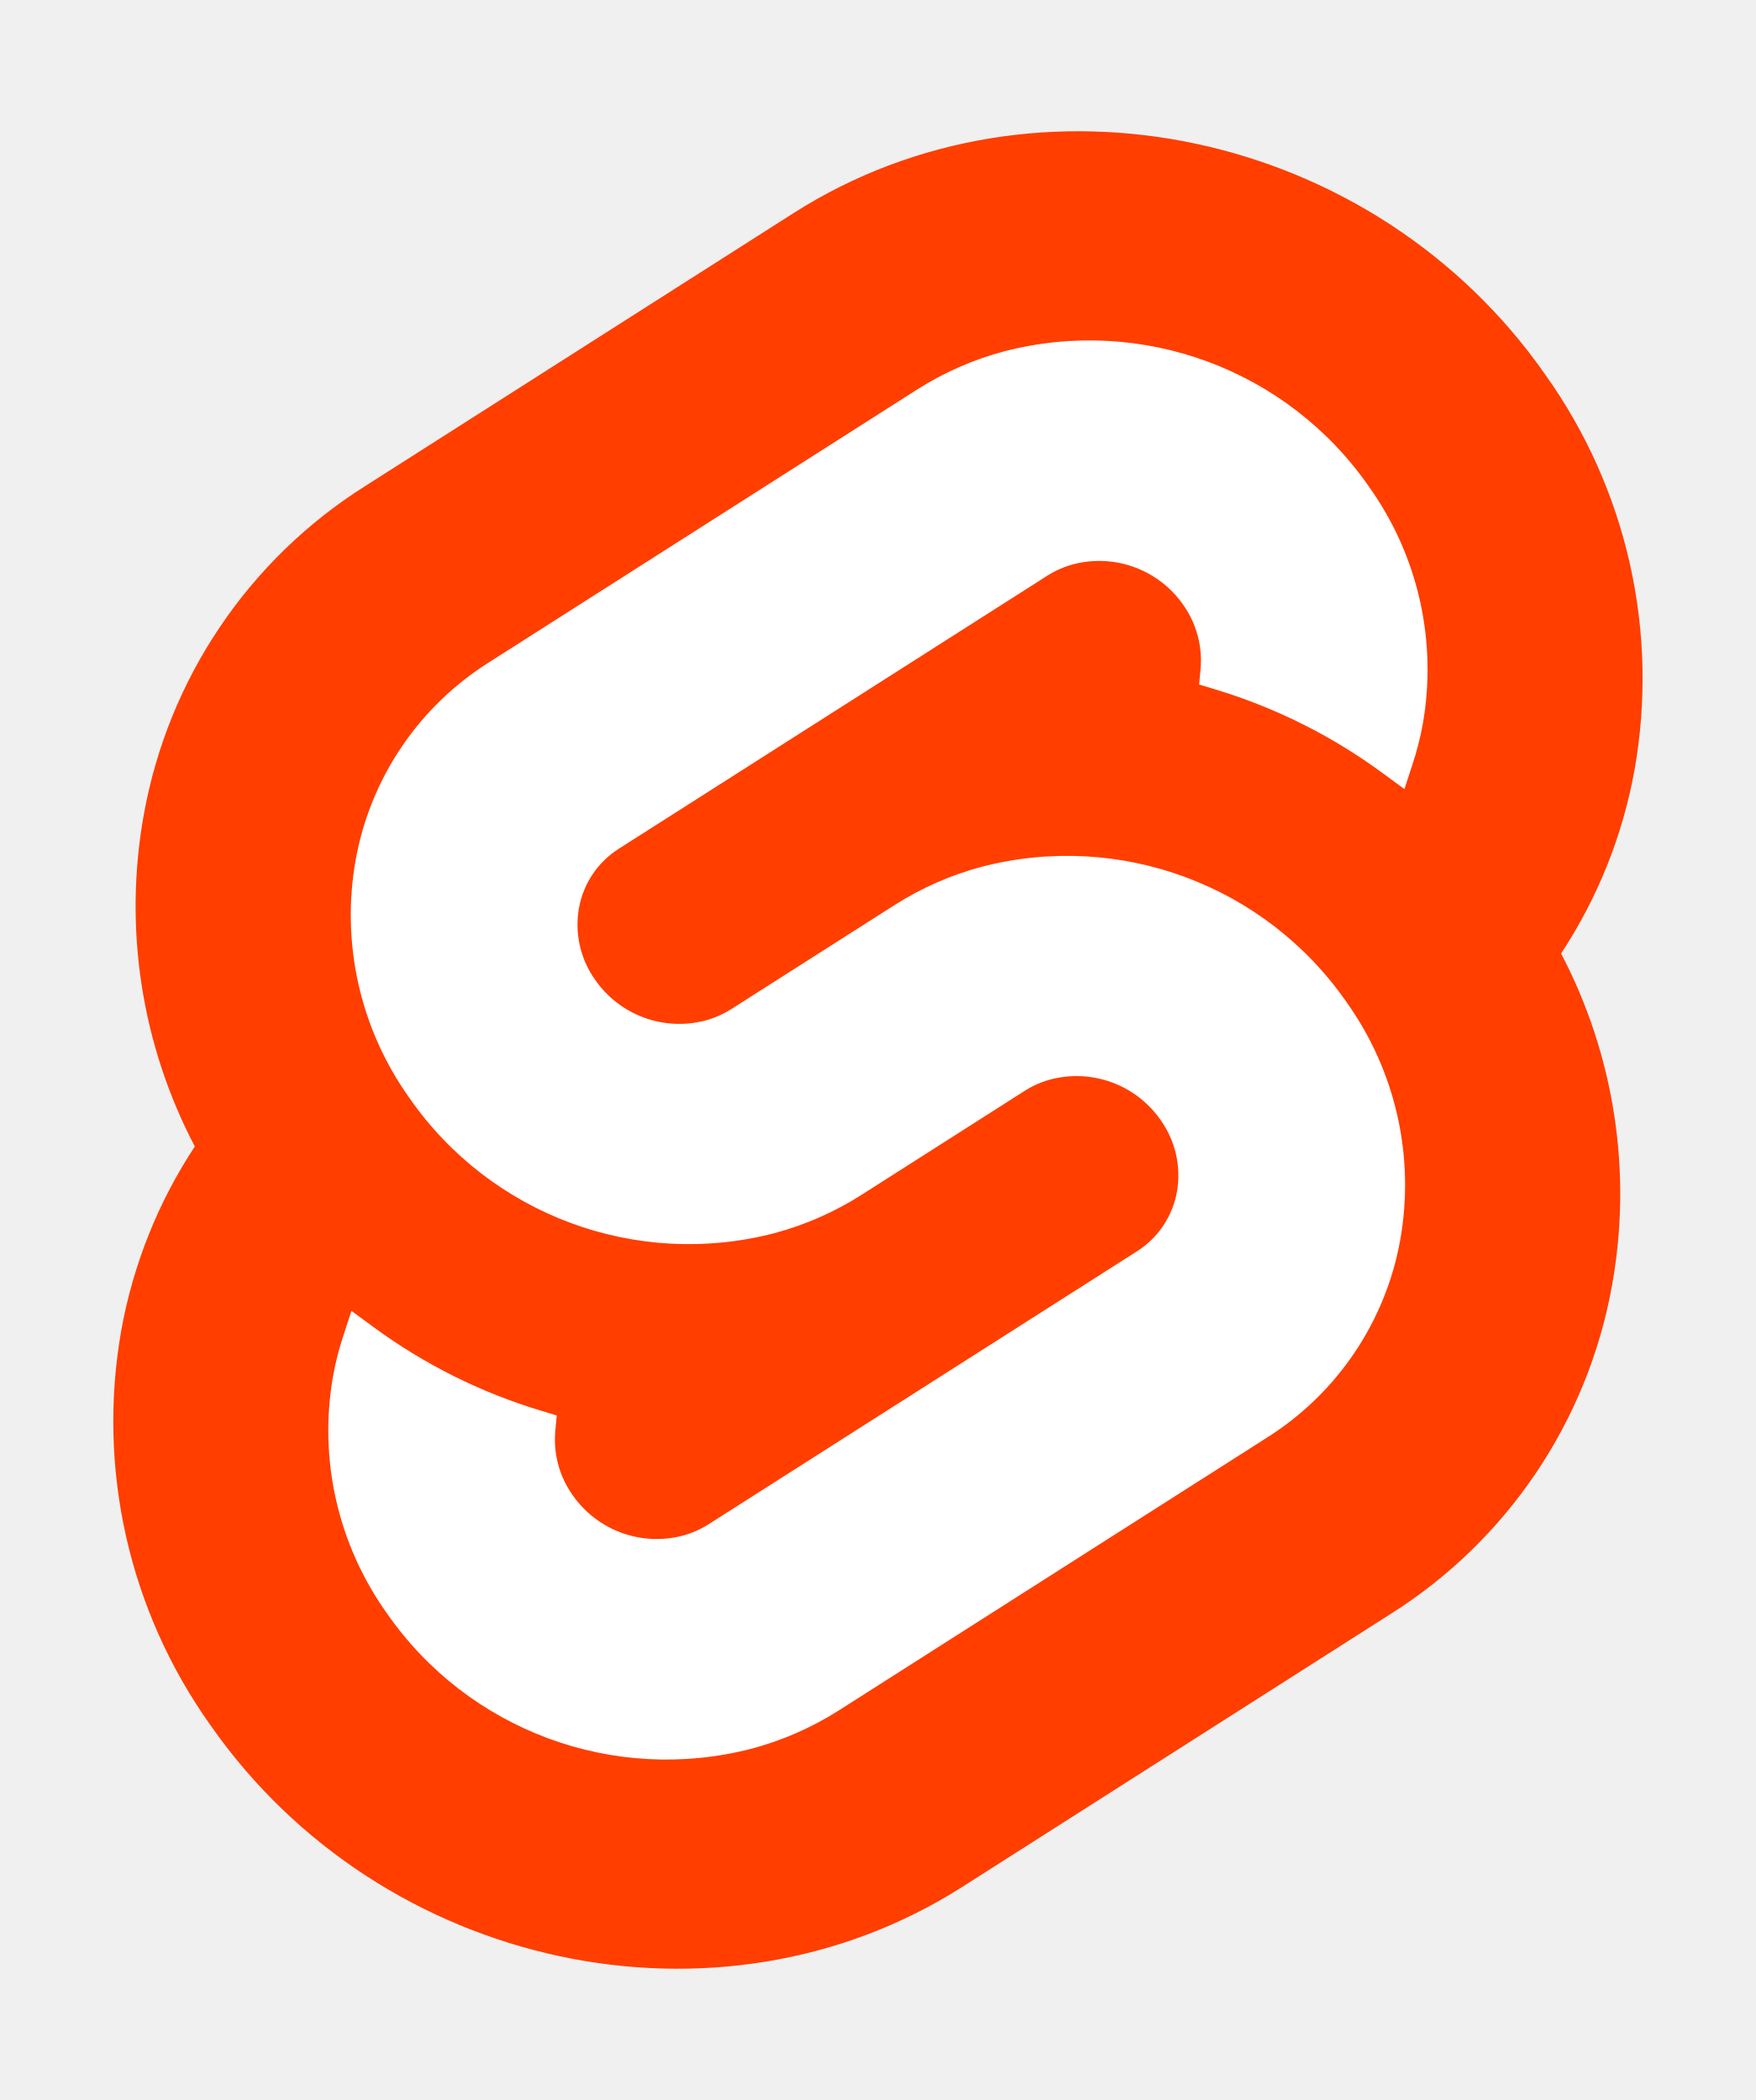
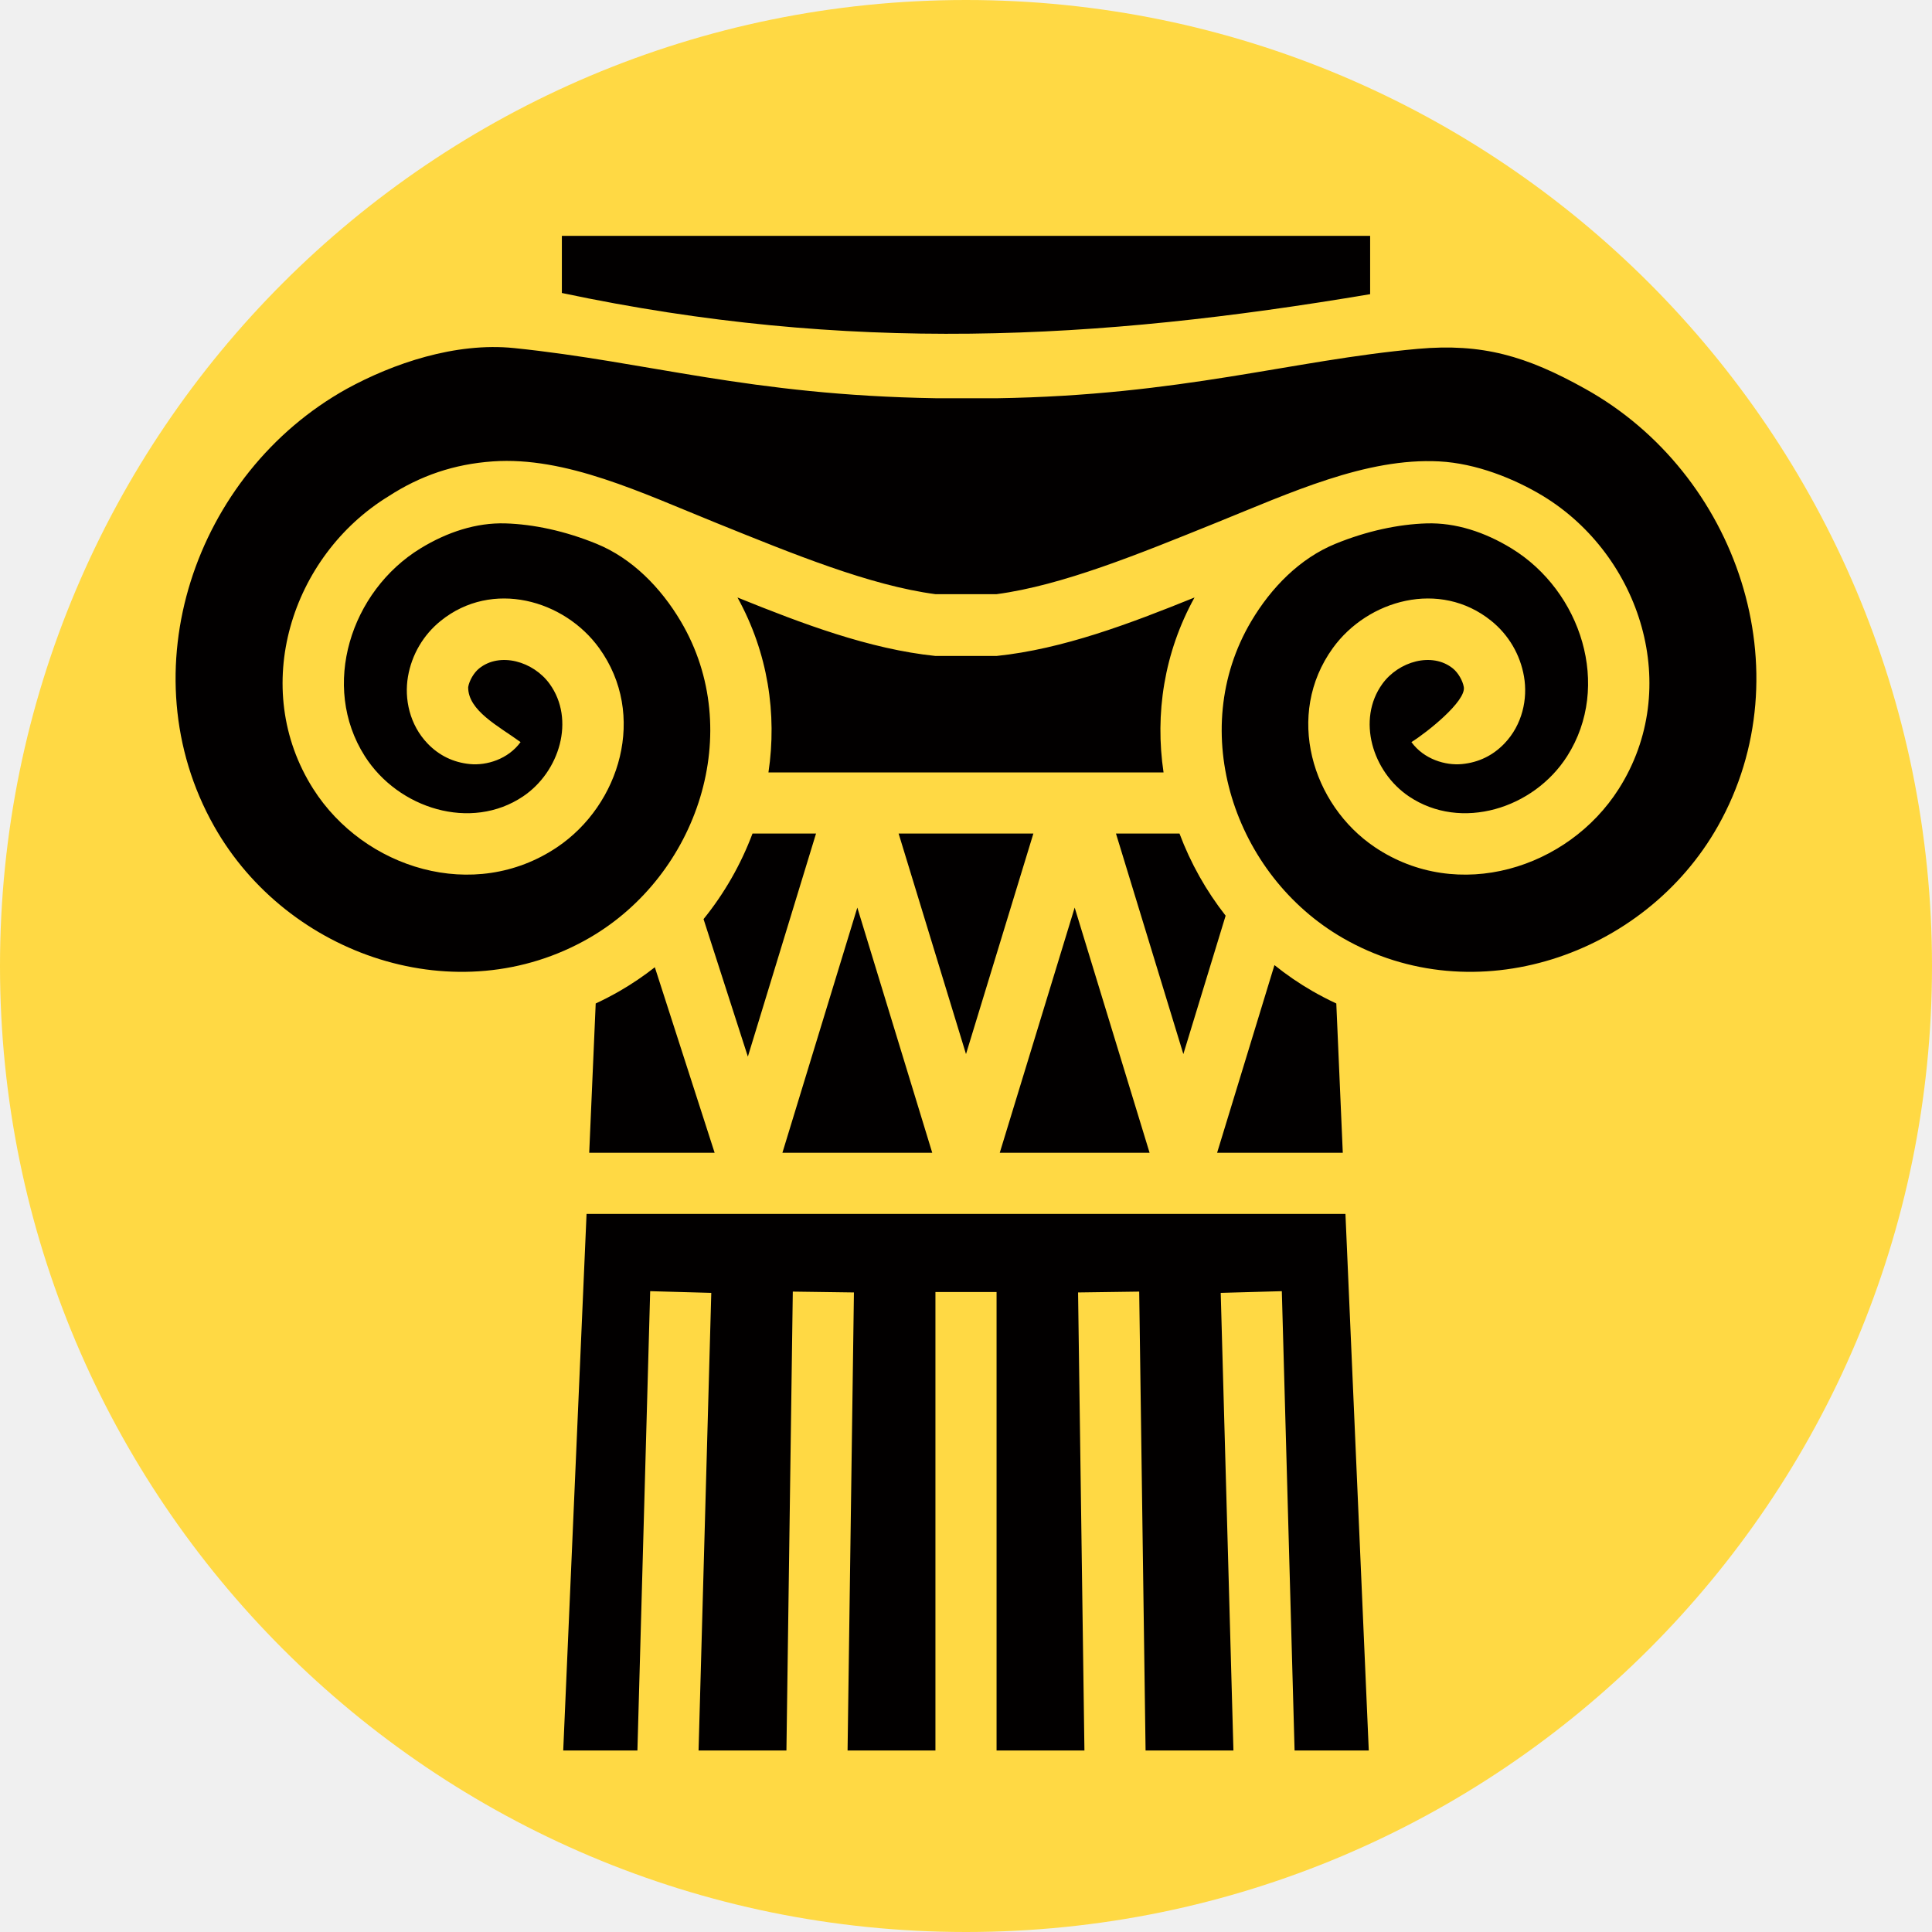
- <svg xmlns="http://www.w3.org/2000/svg" width="107" height="128" viewBox="0 0 107 128">
-   <path d="M94.157 22.819c-10.4-14.885-30.94-19.297-45.792-9.835L22.282 29.608A29.92 29.92 0 0 0 8.764 49.65a31.5 31.5 0 0 0 3.108 20.231 30 30 0 0 0-4.477 11.183 31.9 31.9 0 0 0 5.448 24.116c10.402 14.887 30.942 19.297 45.791 9.835l26.083-16.624A29.92 29.92 0 0 0 98.235 78.35a31.53 31.53 0 0 0-3.105-20.232 30 30 0 0 0 4.474-11.182 31.88 31.88 0 0 0-5.447-24.116" style="fill:#ff3e00" />
-   <path d="M45.817 106.582a20.72 20.72 0 0 1-22.237-8.243 19.17 19.17 0 0 1-3.277-14.503 18 18 0 0 1 .624-2.435l.49-1.498 1.337.981a33.6 33.6 0 0 0 10.203 5.098l.97.294-.09.968a5.85 5.85 0 0 0 1.052 3.878 6.24 6.24 0 0 0 6.695 2.485 5.8 5.8 0 0 0 1.603-.704L69.27 76.28a5.43 5.43 0 0 0 2.45-3.631 5.8 5.8 0 0 0-.987-4.371 6.24 6.24 0 0 0-6.698-2.487 5.7 5.7 0 0 0-1.6.704l-9.953 6.345a19 19 0 0 1-5.296 2.326 20.72 20.72 0 0 1-22.237-8.243 19.17 19.17 0 0 1-3.277-14.502 17.99 17.99 0 0 1 8.13-12.052l26.081-16.623a19 19 0 0 1 5.3-2.329 20.72 20.72 0 0 1 22.237 8.243 19.17 19.17 0 0 1 3.277 14.503 18 18 0 0 1-.624 2.435l-.49 1.498-1.337-.98a33.6 33.6 0 0 0-10.203-5.1l-.97-.294.09-.968a5.86 5.86 0 0 0-1.052-3.878 6.24 6.24 0 0 0-6.696-2.485 5.8 5.8 0 0 0-1.602.704L37.73 51.72a5.42 5.42 0 0 0-2.449 3.63 5.79 5.79 0 0 0 .986 4.372 6.24 6.24 0 0 0 6.698 2.486 5.8 5.8 0 0 0 1.602-.704l9.952-6.342a19 19 0 0 1 5.295-2.328 20.72 20.72 0 0 1 22.237 8.242 19.17 19.17 0 0 1 3.277 14.503 18 18 0 0 1-8.13 12.053l-26.081 16.622a19 19 0 0 1-5.3 2.328" style="fill:#fff" />
+ <svg xmlns="http://www.w3.org/2000/svg" viewBox="0 0 512 512" style="height: 512px; width: 512px;">
+   <circle cx="256" cy="256" r="256" fill="#ffd944" fill-opacity="1" />
+   <g class="" transform="translate(0,0)" style="">
+     <path d="M137 41v16.828c84.313 17.835 157.15 13.99 238 .348V41zm128 105.512c19.367-2.58 41.85-11.815 64.47-20.95 22.046-8.905 44.324-19.27 65.885-18.144 10.81.564 22.064 5.04 30.637 10.24 28.702 17.556 41.142 56.438 22.207 86.21-14.93 23.473-47.34 33.593-71.794 17.155-18.602-12.504-26.55-39.04-12.386-58.642 10.274-14.217 31.507-20.235 46.64-8.017a26.884 26.884 0 0 1 9.652 16.432c1.122 6.494-.45 14.17-5.81 19.734-3.35 3.476-7.535 5.53-12.44 6.01-4.904.478-11.24-1.43-14.904-6.47 4.576-2.843 16.11-12.02 15.426-16.203-.334-1.935-1.69-4.25-3.223-5.486-6.104-4.928-15.96-2.098-20.764 4.552-7.58 10.49-2.957 25.878 7.843 33.138 15.324 10.302 36.736 3.615 46.583-11.87 13.114-20.618 4.17-48.587-16.414-61.177-7.815-4.78-16.398-7.617-25.006-7.35-8.258.254-17.547 2.213-26.84 6.013-10.4 4.252-18.874 12.83-24.805 22.86-19.115 32.318-5.055 74.713 26.97 93.2 38.652 22.313 88.847 5.406 110.478-32.932 25.616-45.4 5.766-103.877-39.133-128.802-17.23-9.623-30.26-13.436-49.216-11.737-37.342 3.348-69.34 13.7-124.06 14.55l-18-.01c-54.814-.904-84.714-10.723-124.016-14.764-17.376-1.786-35.734 4.564-49.26 11.962-44.898 24.925-64.748 83.402-39.132 128.802 21.63 38.338 71.826 55.245 110.478 32.932 32.025-18.487 46.085-60.882 26.97-93.2-5.93-10.03-14.404-18.608-24.804-22.86-9.293-3.8-18.582-5.76-26.84-6.014-8.608-.266-17.19 2.572-25.005 7.35-20.583 12.59-29.527 40.56-16.413 61.18 9.847 15.483 31.26 22.17 46.584 11.868 10.8-7.26 15.425-22.647 7.844-33.138-4.804-6.65-14.66-9.48-20.765-4.55-1.533 1.235-2.89 3.55-3.224 5.485-.082 6.955 9.04 11.55 15.426 16.203-3.664 5.04-10 6.948-14.904 6.47-4.905-.48-9.09-2.534-12.44-6.01-5.36-5.564-6.932-13.24-5.81-19.735a26.875 26.875 0 0 1 9.652-16.432c15.133-12.218 36.366-6.2 46.64 8.018 14.164 19.602 6.216 46.14-12.386 58.643C111.14 237.46 78.73 227.34 63.8 203.867c-18.934-29.77-6.494-68.653 22.208-86.21 9.37-6.07 19.283-9.443 30.637-10.24 21.537-1.51 43.84 9.24 65.884 18.144 22.62 9.137 45.103 18.372 64.47 20.952zm-76.287.98c9.008 16.32 11.675 34.306 9.12 51.508h116.335c-2.556-17.202.11-35.19 9.12-51.508-19.145 7.748-38.797 15.19-58.288 17.217h-18c-19.49-2.03-39.144-9.47-58.287-17.218zM193.135 217a90.891 90.891 0 0 1-14.416 25.193l13.05 40.493L211.84 217zm43.025 0L256 281.934 275.84 217zm64 0L320 281.934l12.45-40.752A90.901 90.901 0 0 1 318.865 217zM224 238.8 201.94 311h44.12zm64 0L265.94 311h44.12zm58.826 16.934L329.94 311h37.007l-1.91-43.963a93.687 93.687 0 0 1-7.098-3.687 87.87 87.87 0 0 1-11.114-7.616zm-182.45.635a88.148 88.148 0 0 1-10.315 6.98 93.479 93.479 0 0 1-7.097 3.687L145.053 311h36.93zM144.27 329l-6.87 158h21.846l3.758-135.25 17.992.5L177.254 487h25.87L205 351.875l18 .25L221.127 487H247V352h18v135h25.873L289 352.125l18-.25L308.877 487h25.87l-3.743-134.75 17.992-.5L352.754 487H374.6l-6.87-158z" fill="#020000" fill-opacity="1" transform="translate(25.6, 25.6) scale(0.9, 0.9) rotate(0, 256, 256) skewX(0) skewY(0)" />
+   </g>
</svg>
